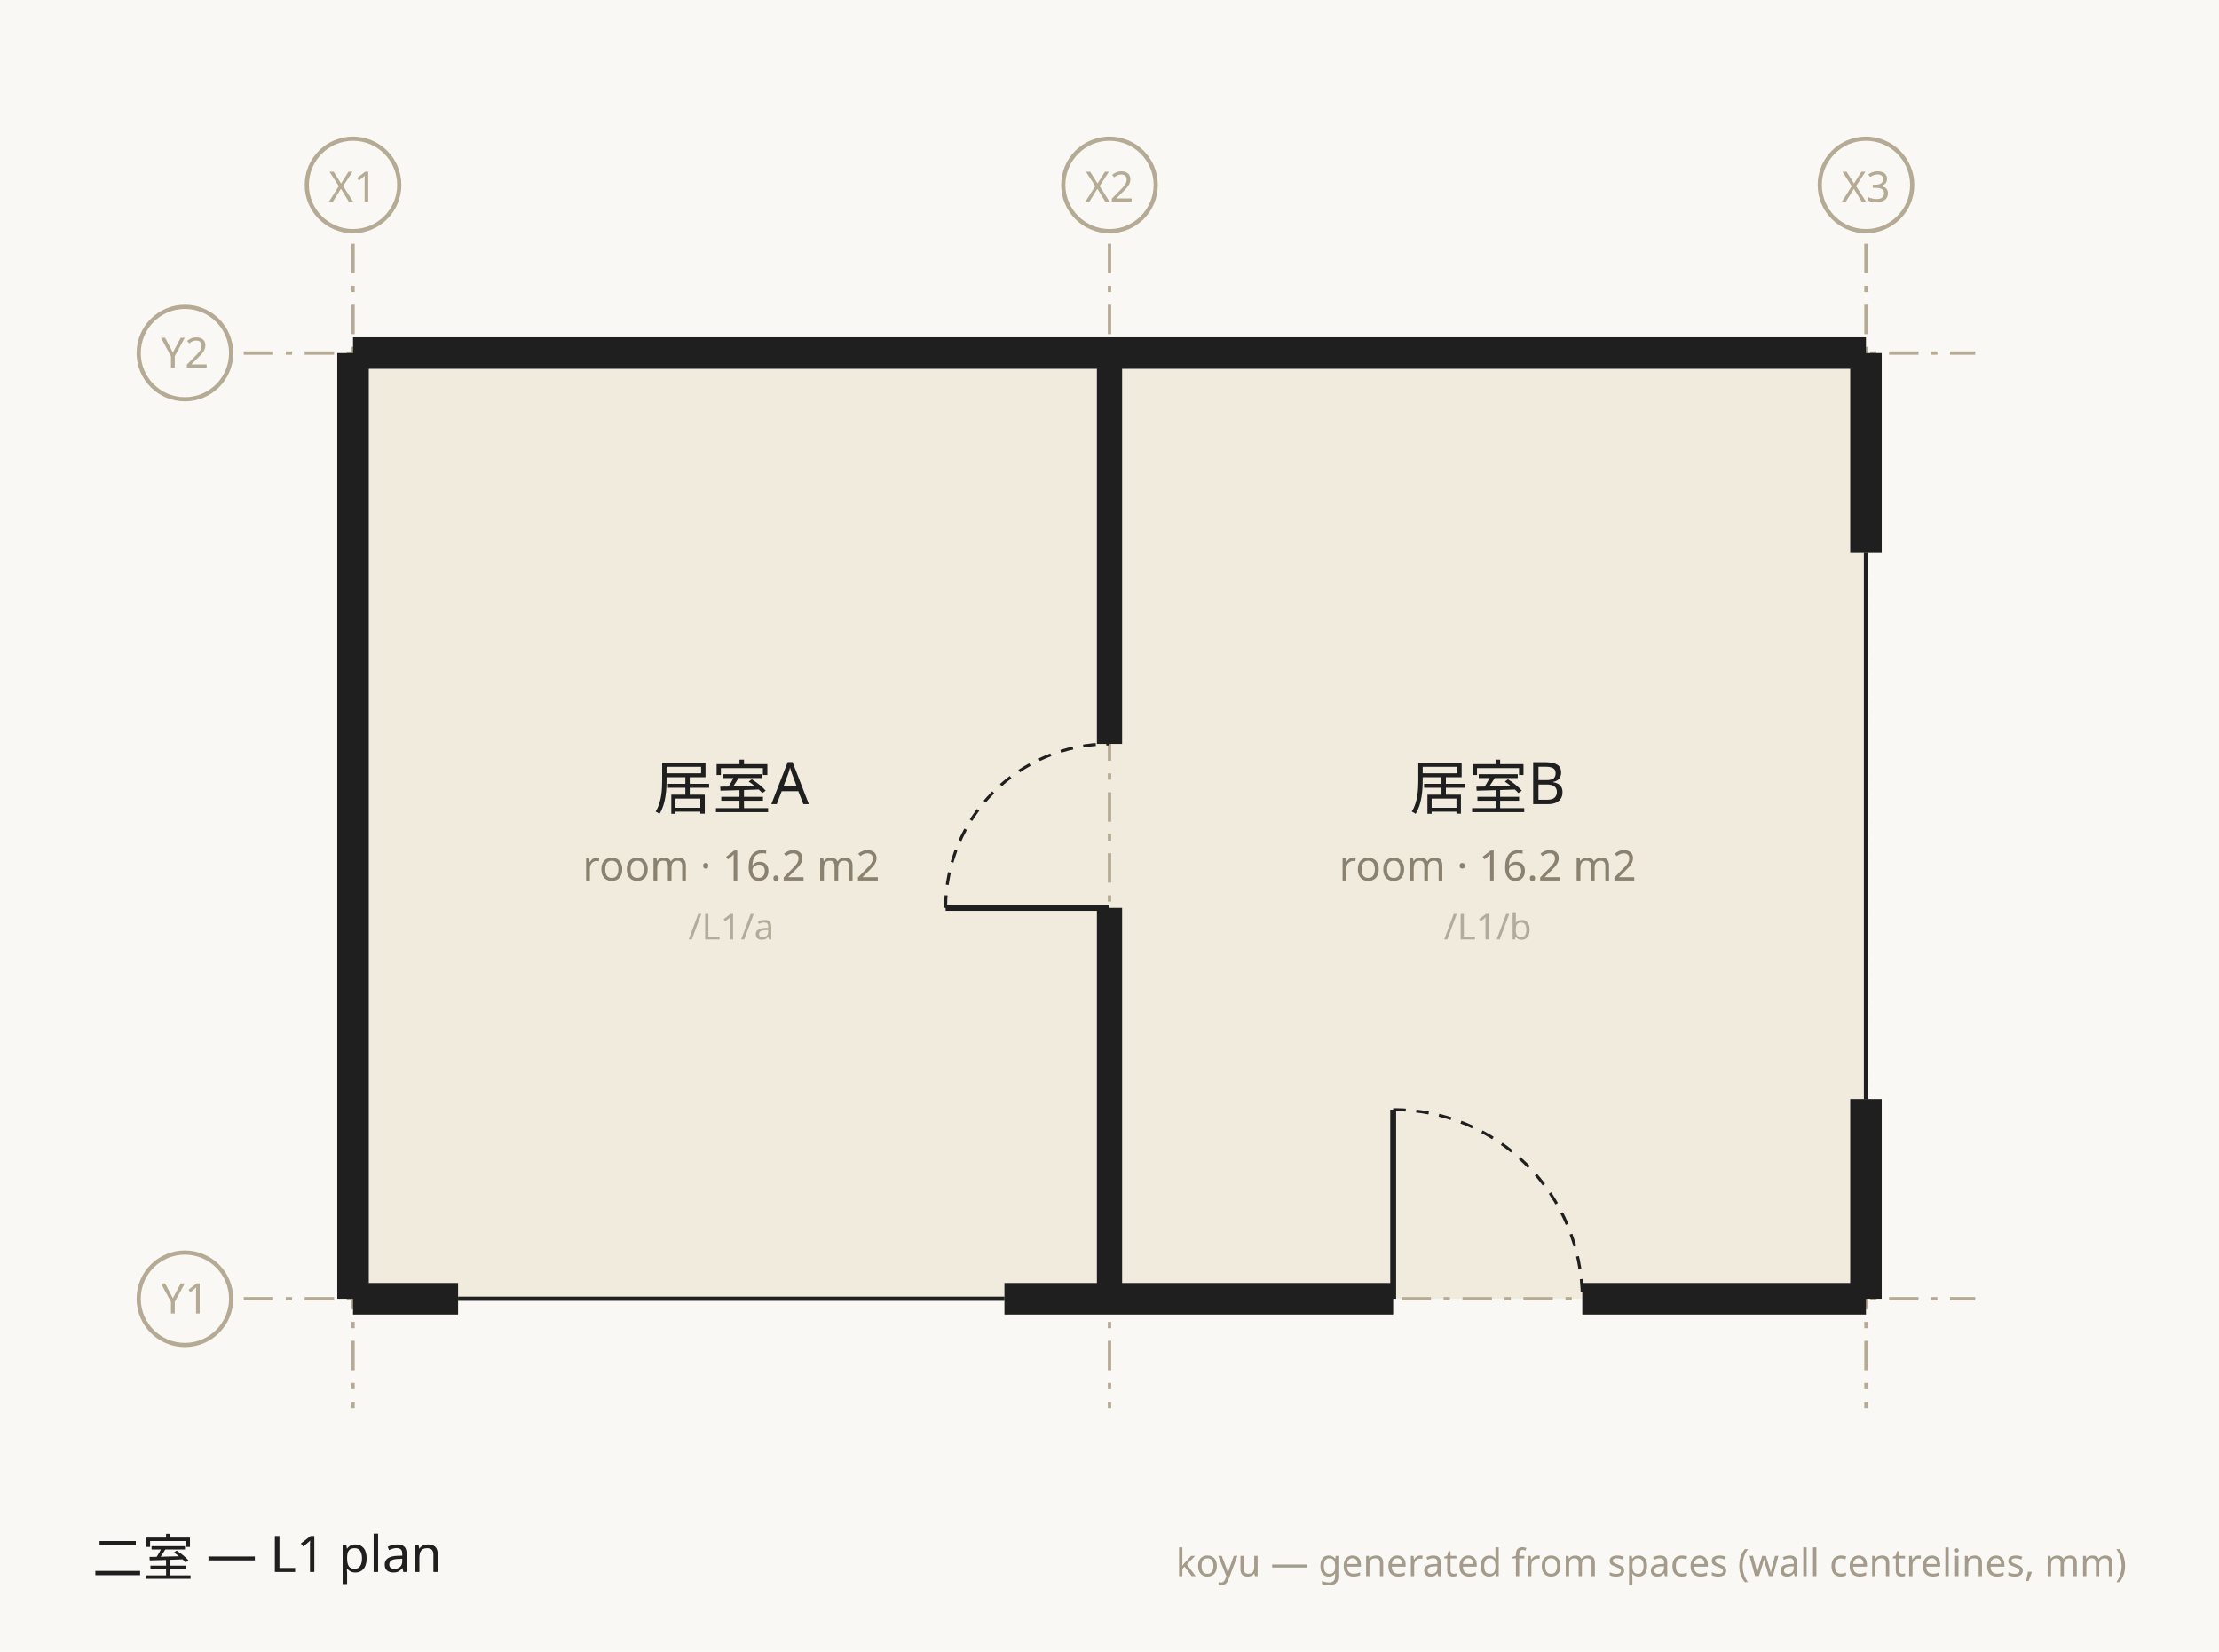
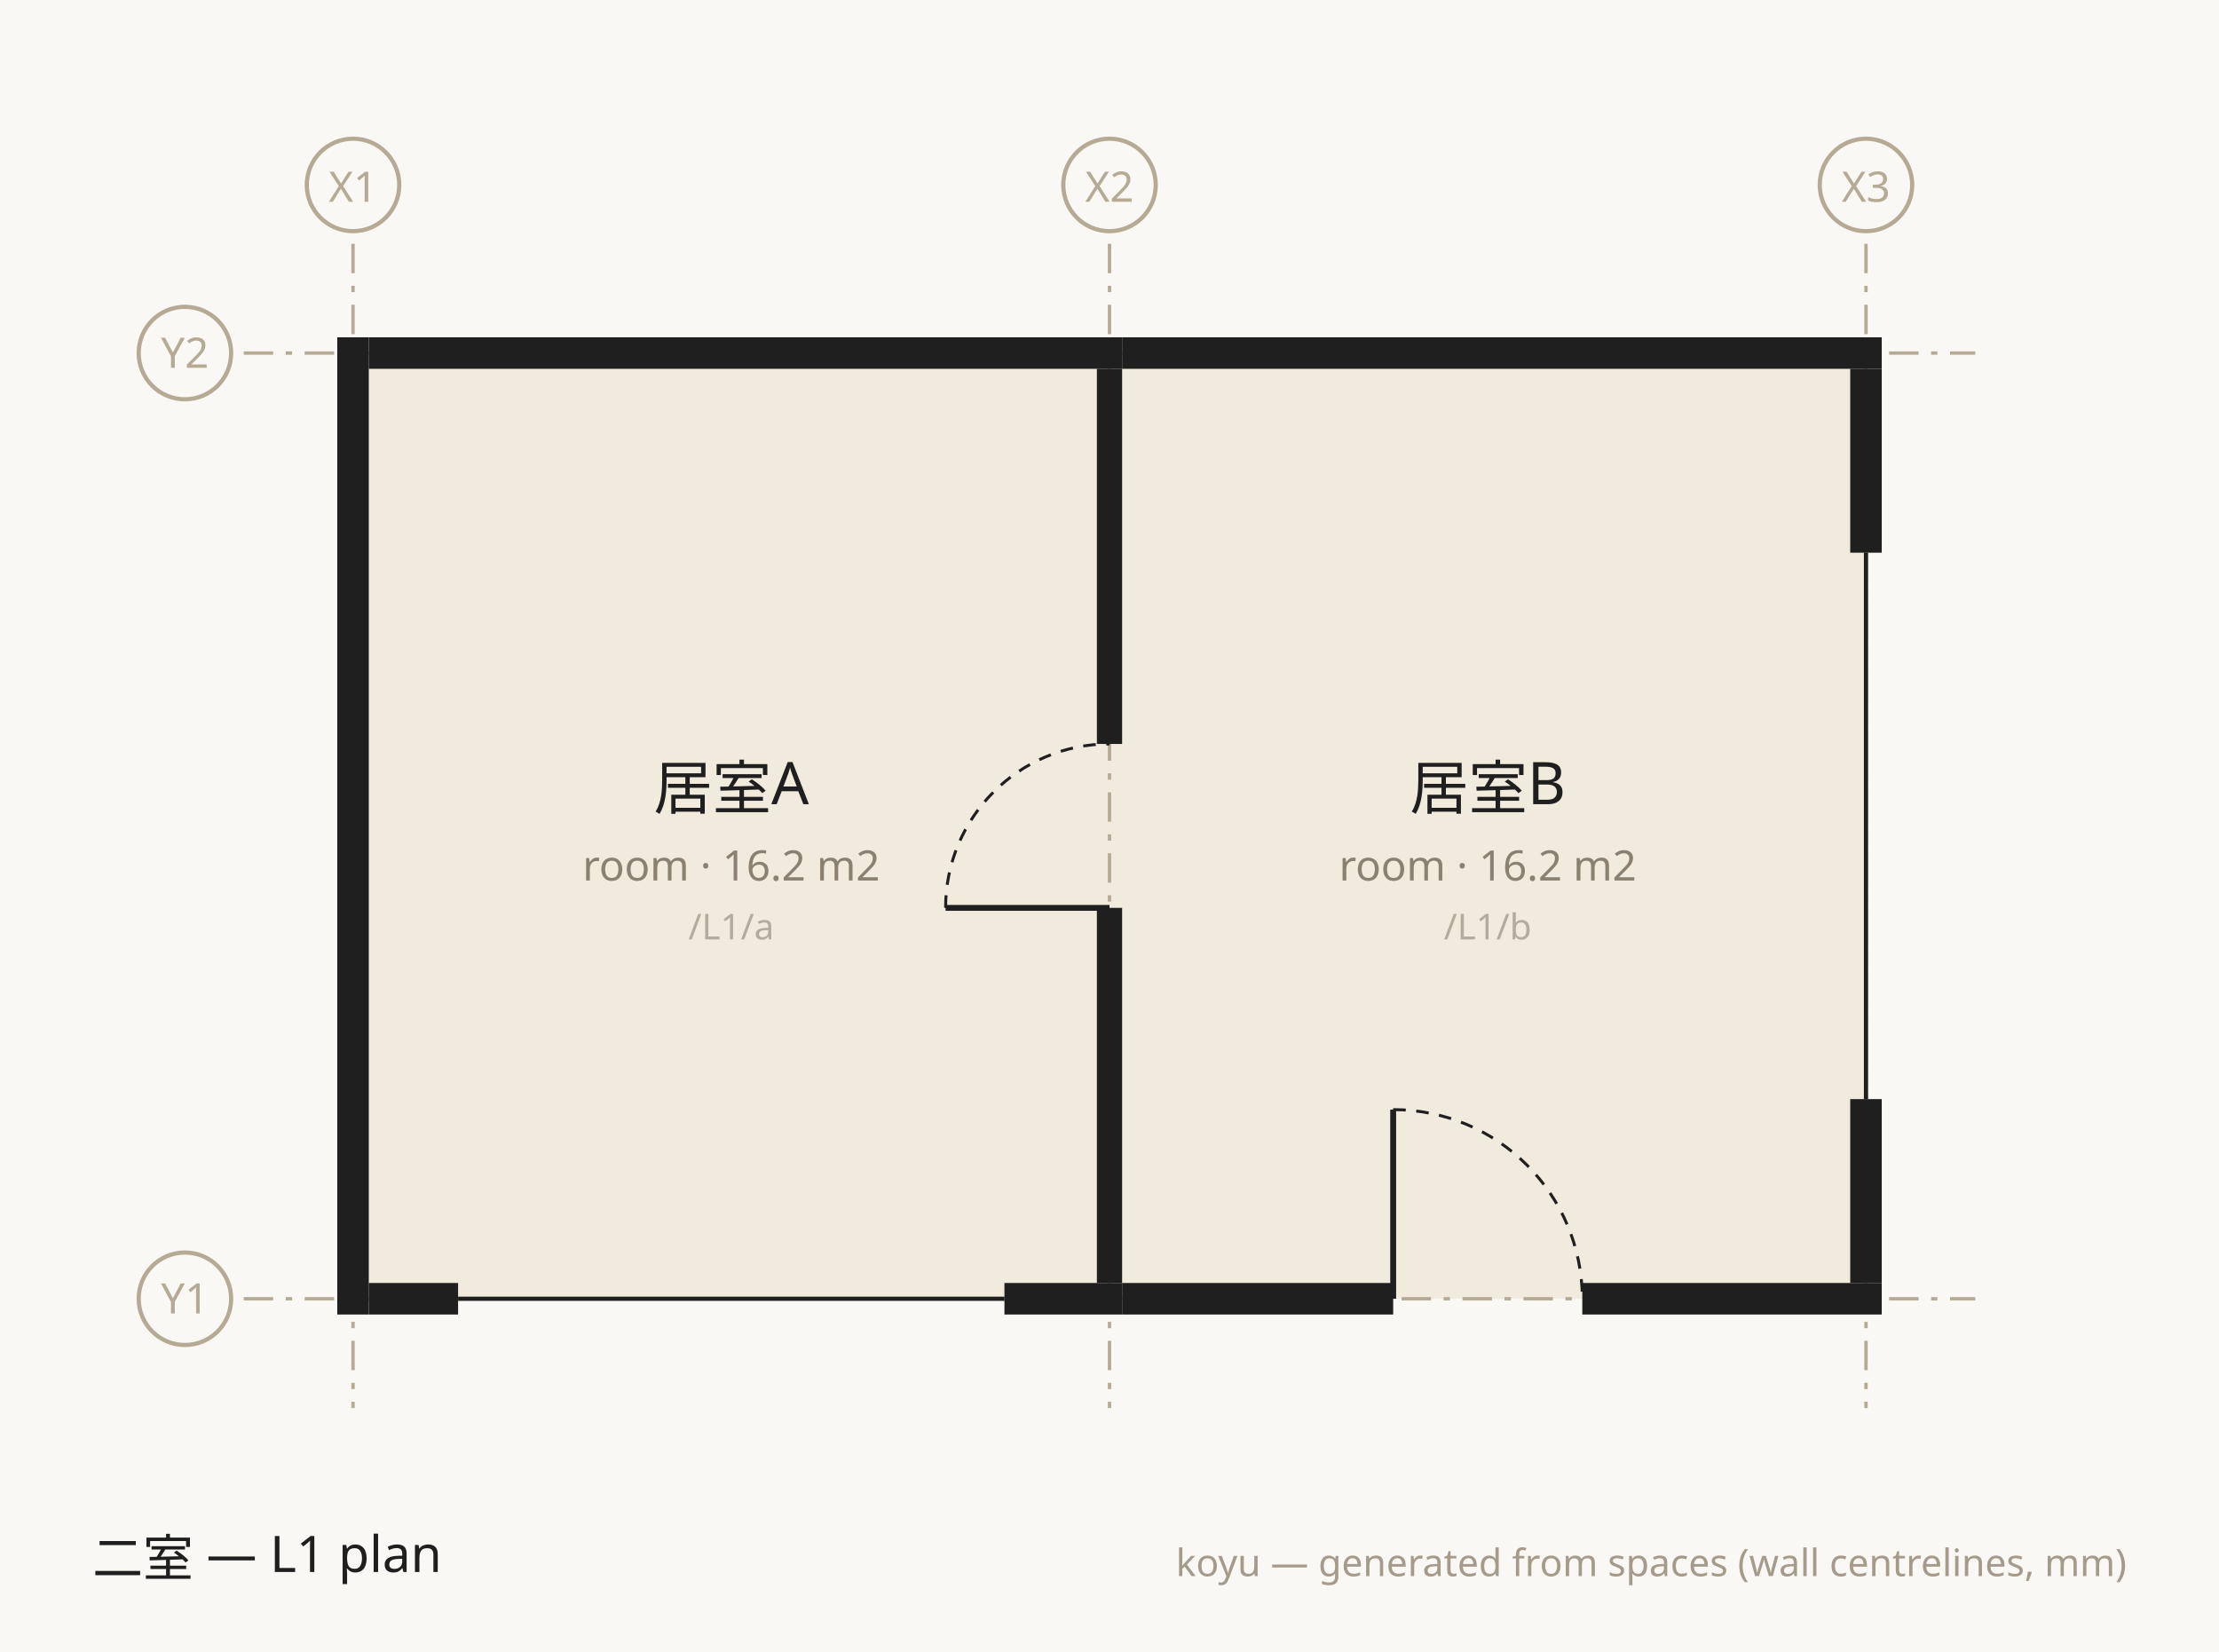
<svg xmlns="http://www.w3.org/2000/svg" width="528" height="393" viewBox="0 0 528 393" font-family="'Hiragino Sans','Noto Sans JP',sans-serif">
  <rect width="528" height="393" fill="#faf8f4" />
  <path d="M 84 309 L 264 309 L 264 84 L 84 84 Z" fill="#f1ebdd" />
  <path d="M 264 309 L 444 309 L 444 84 L 264 84 Z" fill="#f1ebdd" />
  <line x1="84" y1="58" x2="84" y2="335" stroke="#b5aa94" stroke-width="0.8" stroke-dasharray="7 3 1.5 3" />
  <circle cx="84" cy="44" r="11" fill="none" stroke="#b5aa94" stroke-width="1" />
  <text x="84" y="48" text-anchor="middle" font-size="10" fill="#b5aa94">X1</text>
  <line x1="264" y1="58" x2="264" y2="335" stroke="#b5aa94" stroke-width="0.8" stroke-dasharray="7 3 1.5 3" />
  <circle cx="264" cy="44" r="11" fill="none" stroke="#b5aa94" stroke-width="1" />
  <text x="264" y="48" text-anchor="middle" font-size="10" fill="#b5aa94">X2</text>
  <line x1="444" y1="58" x2="444" y2="335" stroke="#b5aa94" stroke-width="0.8" stroke-dasharray="7 3 1.5 3" />
  <circle cx="444" cy="44" r="11" fill="none" stroke="#b5aa94" stroke-width="1" />
  <text x="444" y="48" text-anchor="middle" font-size="10" fill="#b5aa94">X3</text>
  <line x1="58" y1="309" x2="470" y2="309" stroke="#b5aa94" stroke-width="0.8" stroke-dasharray="7 3 1.5 3" />
  <circle cx="44" cy="309" r="11" fill="none" stroke="#b5aa94" stroke-width="1" />
  <text x="44" y="312.5" text-anchor="middle" font-size="10" fill="#b5aa94">Y1</text>
  <line x1="58" y1="84" x2="470" y2="84" stroke="#b5aa94" stroke-width="0.8" stroke-dasharray="7 3 1.5 3" />
  <circle cx="44" cy="84" r="11" fill="none" stroke="#b5aa94" stroke-width="1" />
  <text x="44" y="87.5" text-anchor="middle" font-size="10" fill="#b5aa94">Y2</text>
-   <path d="M 261 309 L 261 216 L 267 216 L 267 309 Z" fill="#1f1f1f" />
-   <path d="M 261 177 L 261 84 L 267 84 L 267 177 Z" fill="#1f1f1f" />
-   <path d="M 84 305.25 L 109 305.25 L 109 312.75 L 84 312.75 Z" fill="#1f1f1f" />
-   <path d="M 239 305.25 L 264 305.25 L 264 312.75 L 239 312.75 Z" fill="#1f1f1f" />
-   <path d="M 84 80.25 L 264 80.25 L 264 87.75 L 84 87.75 Z" fill="#1f1f1f" />
-   <path d="M 80.25 309 L 80.25 84 L 87.75 84 L 87.75 309 Z" fill="#1f1f1f" />
-   <path d="M 264 305.25 L 331.5 305.25 L 331.5 312.75 L 264 312.75 Z" fill="#1f1f1f" />
-   <path d="M 376.5 305.25 L 444 305.25 L 444 312.75 L 376.5 312.75 Z" fill="#1f1f1f" />
-   <path d="M 440.25 309 L 440.25 261.5 L 447.75 261.5 L 447.75 309 Z" fill="#1f1f1f" />
-   <path d="M 440.25 131.5 L 440.25 84 L 447.75 84 L 447.75 131.5 Z" fill="#1f1f1f" />
-   <path d="M 264 80.25 L 444 80.25 L 444 87.75 L 264 87.75 Z" fill="#1f1f1f" />
+   <path d="M 261 305.25 L 261 216 L 267 216 L 267 305.25 Z" fill="#1f1f1f" />
+   <path d="M 261 177 L 261 87.75 L 267 87.75 L 267 177 Z" fill="#1f1f1f" />
+   <path d="M 87.75 305.25 L 109 305.25 L 109 312.75 L 87.75 312.75 Z" fill="#1f1f1f" />
+   <path d="M 239 305.25 L 267 305.25 L 267 312.75 L 239 312.75 Z" fill="#1f1f1f" />
+   <path d="M 87.75 80.25 L 267 80.25 L 267 87.75 L 87.75 87.75 Z" fill="#1f1f1f" />
+   <path d="M 80.25 312.75 L 80.25 80.25 L 87.75 80.25 L 87.75 312.75 Z" fill="#1f1f1f" />
+   <path d="M 267 305.25 L 331.5 305.25 L 331.5 312.75 L 267 312.75 Z" fill="#1f1f1f" />
+   <path d="M 376.5 305.25 L 447.75 305.25 L 447.75 312.75 L 376.5 312.75 Z" fill="#1f1f1f" />
+   <path d="M 440.25 305.25 L 440.25 261.5 L 447.75 261.5 L 447.75 305.25 Z" fill="#1f1f1f" />
+   <path d="M 440.25 131.5 L 440.25 87.75 L 447.75 87.75 L 447.75 131.5 Z" fill="#1f1f1f" />
+   <path d="M 267 80.25 L 447.75 80.25 L 447.75 87.75 L 267 87.75 Z" fill="#1f1f1f" />
  <line x1="264" y1="216" x2="225" y2="216" stroke="#1f1f1f" stroke-width="1.4" />
  <path d="M 225 216 A 39 39 0 0 1 264 177" fill="none" stroke="#1f1f1f" stroke-width="0.7" stroke-dasharray="3 2.5" />
  <line x1="109" y1="309" x2="239" y2="309" stroke="#1f1f1f" stroke-width="1" />
  <line x1="331.5" y1="309" x2="331.5" y2="264" stroke="#1f1f1f" stroke-width="1.4" />
  <path d="M 331.5 264 A 45 45 0 0 1 376.5 309" fill="none" stroke="#1f1f1f" stroke-width="0.7" stroke-dasharray="3 2.5" />
  <line x1="444" y1="261.5" x2="444" y2="131.5" stroke="#1f1f1f" stroke-width="1" />
  <text x="174" y="192.5" text-anchor="middle" font-size="14" fill="#1f1f1f">居室A</text>
  <text x="174" y="209.5" text-anchor="middle" font-size="10" fill="#8a8171">room · 16.2 m2</text>
  <text x="174" y="223.5" text-anchor="middle" font-size="8.5" fill="#b3ab9c">/L1/a</text>
  <text x="354" y="192.5" text-anchor="middle" font-size="14" fill="#1f1f1f">居室B</text>
  <text x="354" y="209.5" text-anchor="middle" font-size="10" fill="#8a8171">room · 16.2 m2</text>
  <text x="354" y="223.5" text-anchor="middle" font-size="8.5" fill="#b3ab9c">/L1/b</text>
  <text x="22" y="375" font-size="12" fill="#1f1f1f">二室 — L1 plan</text>
  <text x="506" y="375" text-anchor="end" font-size="9" fill="#a49b8a">koyu — generated from spaces (wall centrelines, mm)</text>
</svg>
